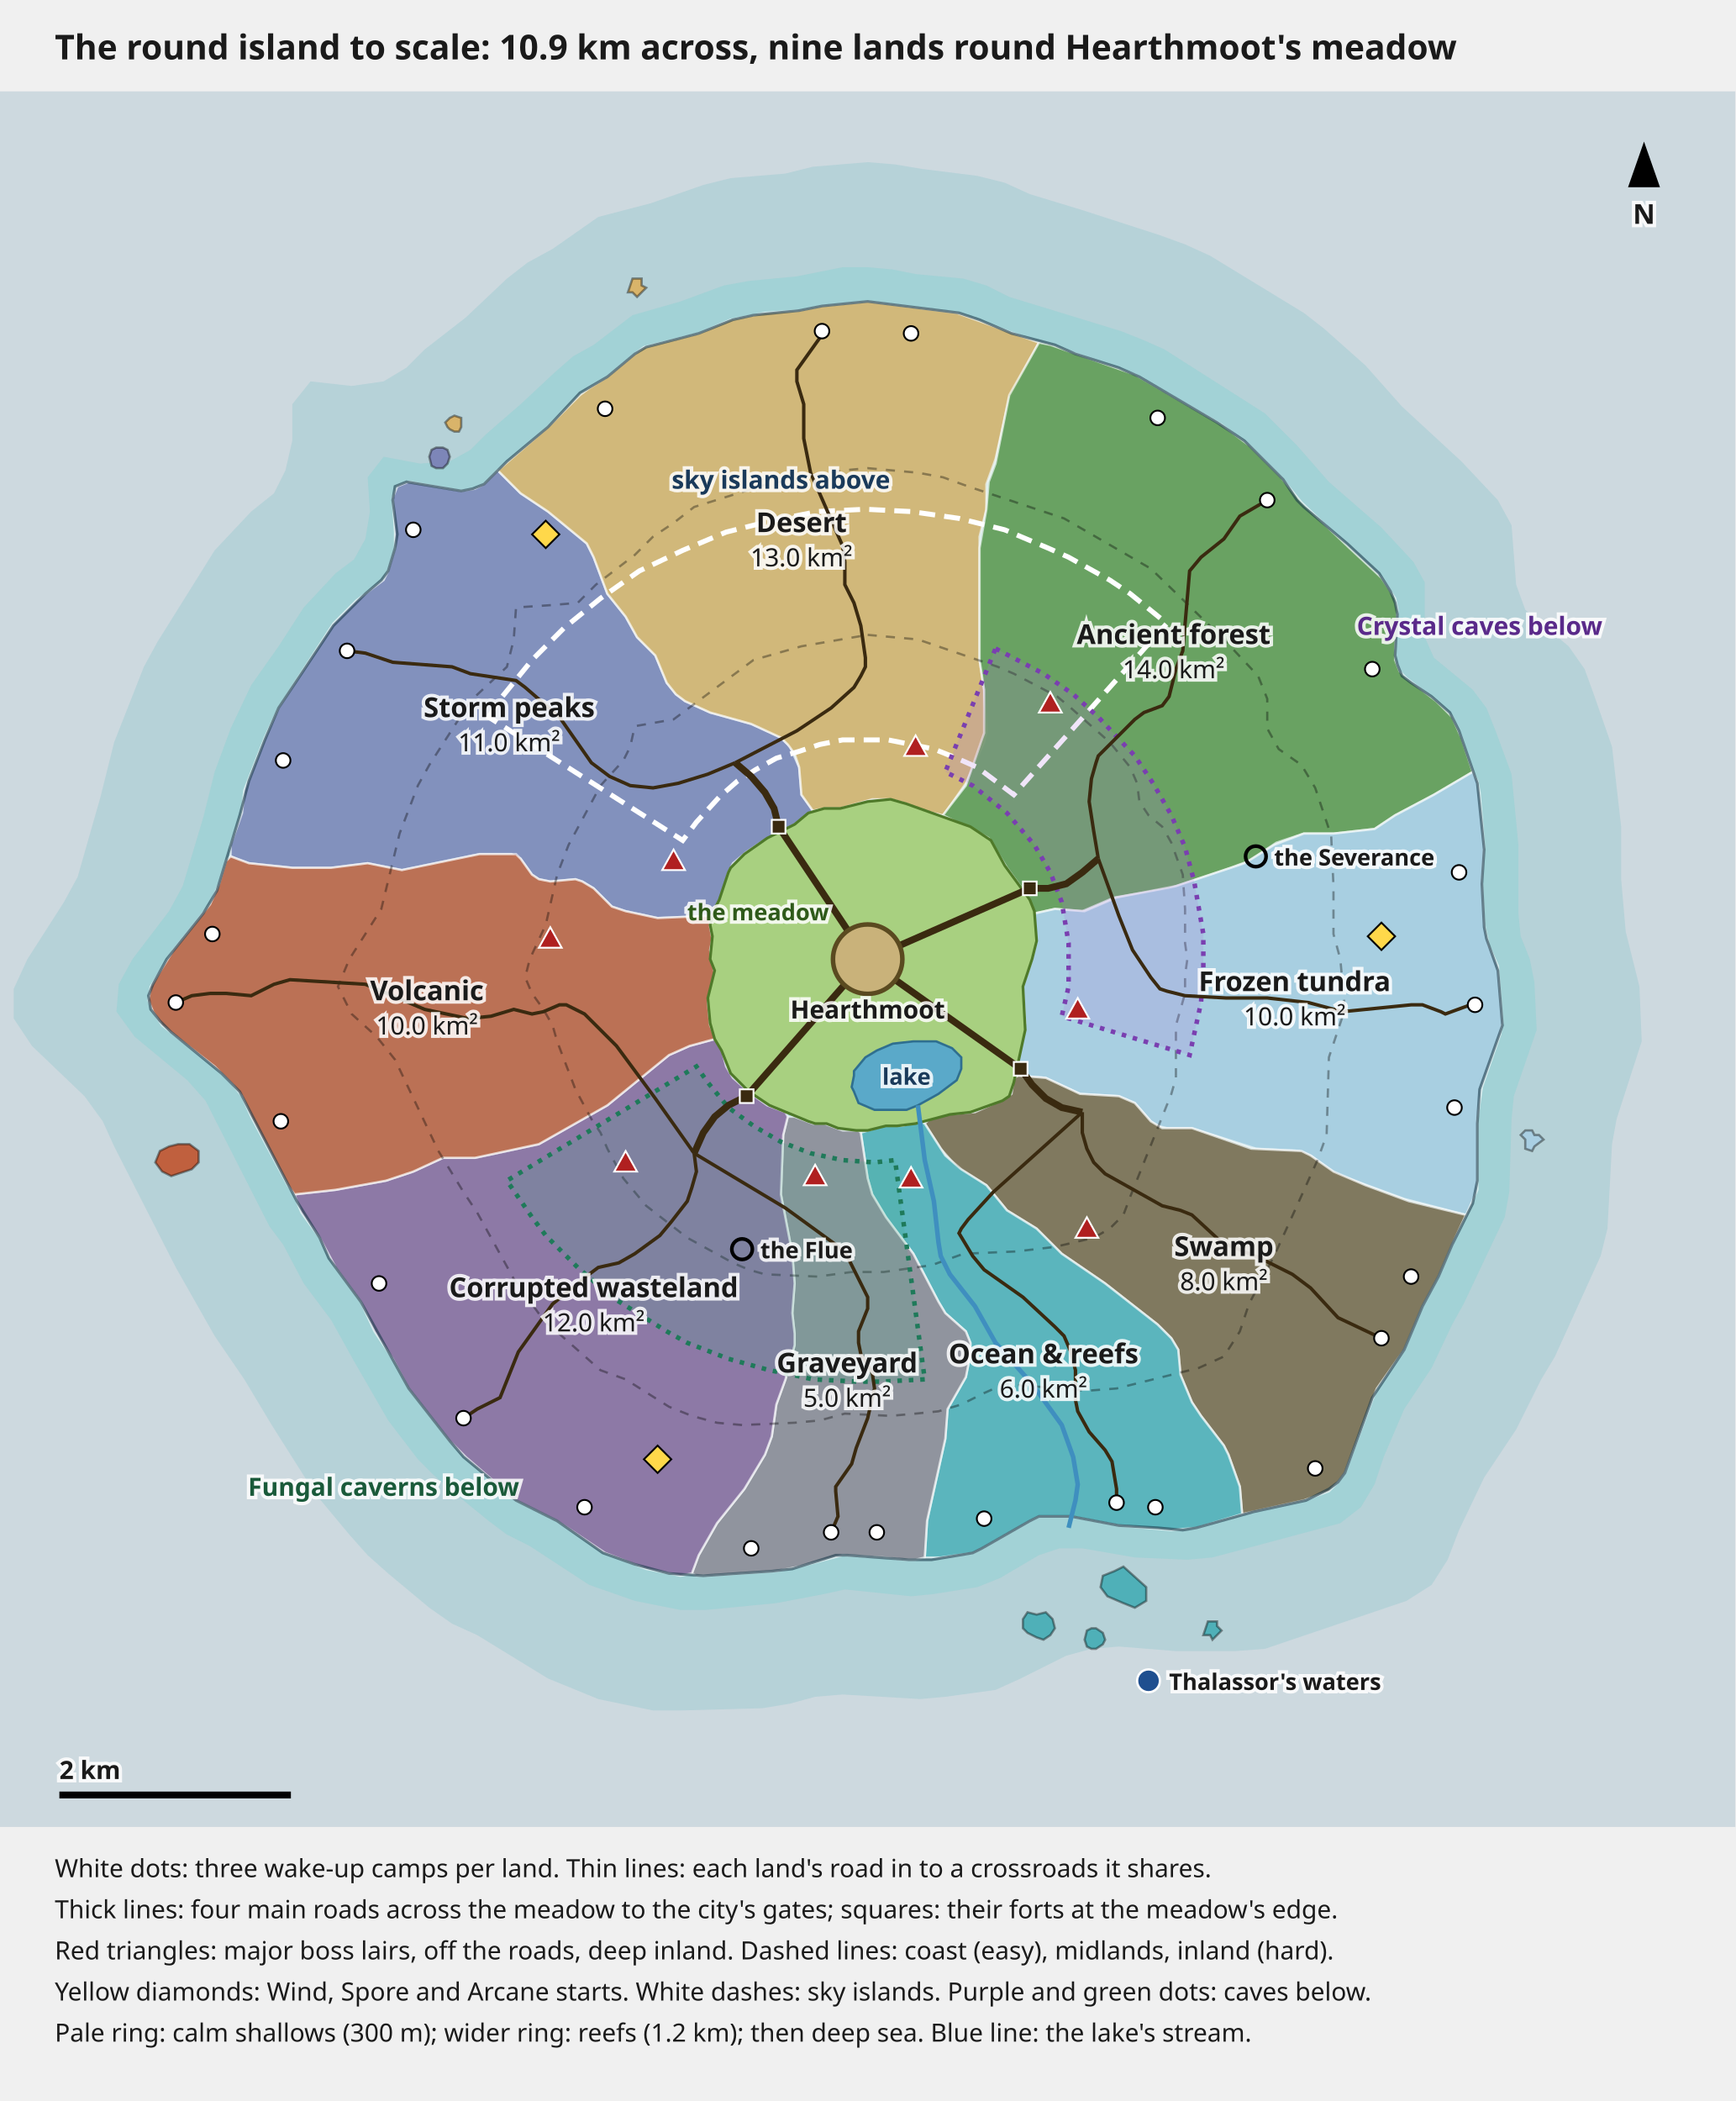
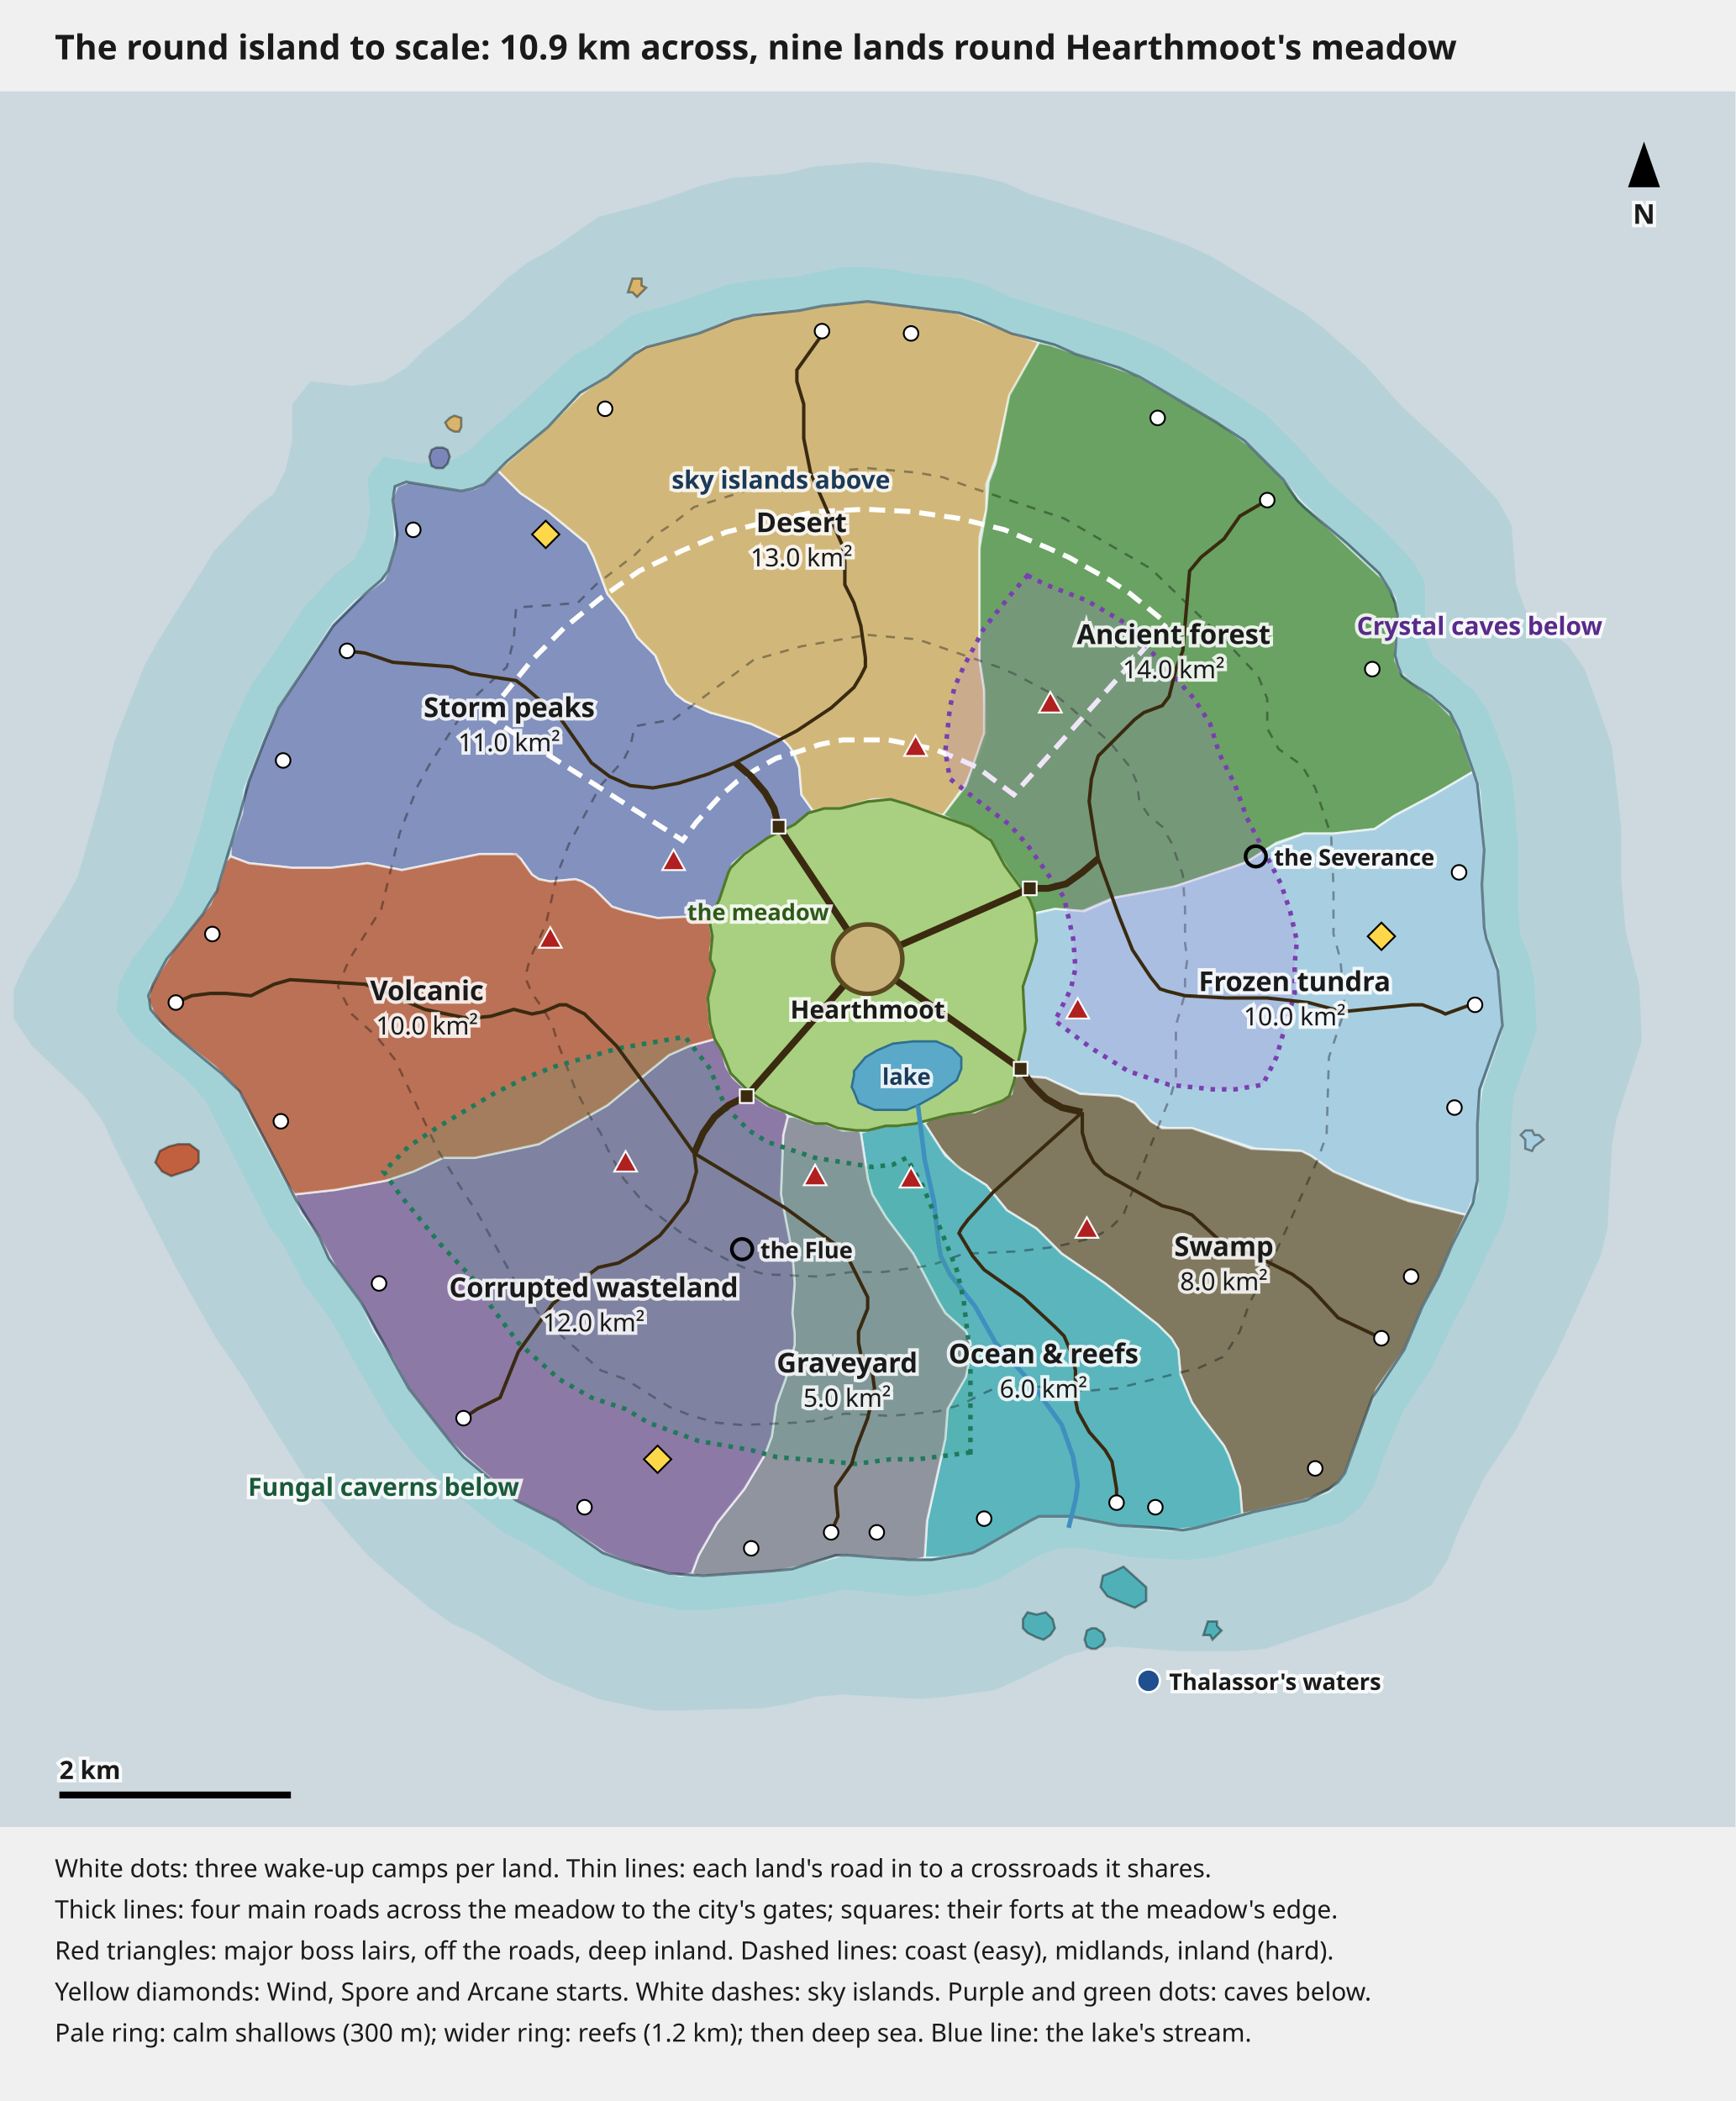
<svg xmlns="http://www.w3.org/2000/svg" viewBox="0 0 760 920" role="img" aria-label="The round island to scale: nine lands round Hearthmoot and its meadow" font-family="sans-serif">
  <rect x="0" y="40" width="760" height="760" fill="#2f6f8f" opacity="0.18" />
  <path d="M380,71L392,72L404,74L428,77L440,80L451,85L474,92L508,103L519,107L530,112L571,137L580,144L598,160L614,178L640,202L656,219L662,230L664,256L668,267L687,283L694,293L698,304L706,327L710,362L710,385L712,408L715,420L718,432L719,456L708,490L706,501L704,538L701,550L681,594L675,604L664,626L650,647L639,670L634,683L627,694L616,701L554,722L541,723L515,723L490,721L478,722L467,725L447,735L436,740L414,743L403,744L369,742L357,743L346,746L334,748L298,749L286,749L262,744L240,735L209,716L198,711L188,704L170,689L161,681L153,672L138,654L119,624L107,604L94,585L77,555L50,502L45,491L37,480L14,458L6,446L6,433L12,420L28,395L34,384L44,349L50,325L63,292L69,281L94,241L110,224L120,216L125,206L128,193L128,177L136,167L154,169L168,167L178,161L186,153L204,139L222,122L231,115L242,109L262,95L285,89L308,81L320,78L344,76L356,73L368,72L380,71Z" fill="#4fb0b8" opacity="0.18" />
  <path d="M380,117L391,118L401,120L422,122L432,125L442,130L491,145L501,149L510,153L554,181L568,195L582,211L605,231L619,246L624,255L624,279L628,288L645,302L651,310L655,320L662,339L665,370L665,400L666,410L670,420L672,430L673,451L663,480L662,490L661,522L659,533L650,552L641,571L636,580L627,599L615,617L606,638L602,650L596,660L587,667L531,682L520,683L497,682L474,678L464,678L455,681L438,691L428,695L409,698L399,699L370,696L361,698L340,702L309,705L298,705L288,703L278,701L258,694L232,677L222,672L214,666L198,653L190,646L183,639L170,622L155,596L145,578L133,562L124,545L118,537L90,482L82,473L59,454L51,443L52,431L58,420L74,399L80,388L89,358L94,338L101,319L110,300L122,283L133,266L147,251L155,245L160,236L162,224L161,209L168,200L184,203L197,202L206,197L213,190L228,177L243,163L251,156L260,151L277,138L298,132L317,125L328,123L349,121L359,119L369,117L380,117Z" fill="#7fd0d0" opacity="0.35" />
  <path d="M492,686L502,695L502,701L497,704L492,702L485,699L482,695L483,690L488,688Z" fill="#4fb0b8" stroke="#000000" stroke-opacity="0.4" />
  <path d="M454,707L458,706L461,709L462,713L460,716L457,718L454,717L450,715L448,713L448,709L450,706Z" fill="#4fb0b8" stroke="#000000" stroke-opacity="0.4" />
  <path d="M478,713L480,713L483,715L484,718L483,720L480,722L478,722L476,721L475,718L476,714Z" fill="#4fb0b8" stroke="#000000" stroke-opacity="0.4" />
  <path d="M531,710L533,710L533,712L535,714L531,718L530,716L527,716L529,710Z" fill="#4fb0b8" stroke="#000000" stroke-opacity="0.4" />
  <path d="M191,196L194,196L196,197L197,200L196,203L194,205L191,205L189,204L188,200L189,197Z" fill="#7d86b8" stroke="#000000" stroke-opacity="0.4" />
  <path d="M199,182L202,183L202,185L202,187L201,189L199,189L197,188L196,187L195,185L197,183Z" fill="#d9b46a" stroke="#000000" stroke-opacity="0.4" />
  <path d="M78,501L83,501L87,504L87,509L84,512L78,514L75,515L71,513L68,509L70,504L74,502Z" fill="#c0603e" stroke="#000000" stroke-opacity="0.4" />
  <path d="M671,495L672,497L674,497L676,499L672,502L671,504L668,503L668,499L666,497L668,495Z" fill="#a9cfe3" stroke="#000000" stroke-opacity="0.4" />
  <path d="M279,122L281,122L281,125L283,126L279,130L277,128L275,128L277,122Z" fill="#d9b46a" stroke="#000000" stroke-opacity="0.4" />
  <g>
    <path d="M311,401L288,402L274,399L268,397L260,389L255,386L252,385L241,386L236,385L233,383L228,376L224,374L210,374L176,381L161,378L145,380L128,380L109,378L101,375L101,370L106,356L107,346L116,323L122,310L146,273L156,263L168,254L170,250L173,240L173,233L172,218L174,213L179,211L202,215L208,214L212,212L218,206L228,216L240,224L257,238L260,244L266,260L274,270L279,279L287,287L292,299L296,304L300,307L311,312L329,317L342,323L346,327L350,336L351,348L356,355L348,361L333,369L327,373L321,378L319,382L316,392L312,401Z" fill="#7d86b8" opacity="0.85" stroke="#ffffff" stroke-width="1" stroke-opacity="0.7" />
  </g>
  <g>
    <path d="M356,355L351,348L350,336L348,330L345,326L342,323L329,317L311,312L300,307L296,304L292,299L287,287L279,279L274,270L266,260L260,244L257,238L240,224L228,216L218,206L240,187L254,173L258,170L266,165L278,155L282,152L306,146L320,140L335,137L350,136L360,134L380,132L419,137L455,150L442,174L436,201L432,212L432,223L429,235L429,244L429,275L429,289L431,302L432,320L431,325L423,343L416,353L413,357L404,355L397,352L390,350L382,350L375,352L368,354L361,354L356,355Z" fill="#d9b46a" opacity="0.85" stroke="#ffffff" stroke-width="1" stroke-opacity="0.7" />
  </g>
  <g>
    <path d="M413,357L416,353L423,344L431,321L431,302L429,289L429,240L432,223L433,211L436,203L442,173L455,150L460,151L497,164L535,186L547,195L561,209L570,220L591,240L605,253L611,262L612,267L611,284L611,289L613,294L616,297L629,307L636,314L640,323L645,338L628,348L611,357L602,363L584,365L571,365L559,369L547,377L539,380L512,389L488,393L474,399L462,398L453,400L449,391L441,380L433,367L424,362L419,360L415,358Z" fill="#5f9a4e" opacity="0.85" stroke="#ffffff" stroke-width="1" stroke-opacity="0.7" />
  </g>
  <g>
    <path d="M453,400L462,398L475,399L489,393L515,388L545,378L558,370L571,365L584,365L602,363L611,357L628,348L645,338L647,342L648,347L650,371L649,386L650,405L652,414L656,423L658,448L657,453L649,476L647,490L647,516L647,521L643,530L642,532L615,525L585,514L574,506L569,504L550,503L522,494L511,494L507,493L504,491L497,483L490,480L473,479L458,472L446,471L445,467L449,448L448,432L452,420L454,412L453,402Z" fill="#a9cfe3" opacity="0.85" stroke="#ffffff" stroke-width="1" stroke-opacity="0.7" />
  </g>
  <g>
    <path d="M446,471L458,472L473,479L490,480L497,483L504,491L509,494L522,494L548,503L570,504L574,506L584,513L598,519L617,526L642,532L636,545L630,559L623,572L615,591L603,608L601,613L589,645L586,649L582,653L571,657L544,663L543,651L538,637L536,633L526,620L522,614L517,602L516,591L513,586L507,580L484,562L465,549L454,538L441,530L432,519L419,511L412,503L405,492L407,490L414,488L427,487L438,482L443,479L444,472Z" fill="#7a6a4a" opacity="0.85" stroke="#ffffff" stroke-width="1" stroke-opacity="0.7" />
  </g>
  <g>
    <path d="M405,492L414,506L421,512L432,519L441,530L454,538L465,549L484,562L507,580L513,586L516,591L517,602L522,614L526,620L536,633L538,637L543,651L544,663L524,669L513,670L490,668L469,664L459,664L455,664L451,666L430,678L426,680L412,682L405,682L406,666L414,630L415,617L423,603L425,593L425,588L423,583L414,575L411,570L400,549L388,533L382,523L380,516L377,496L387,493L395,493L403,491Z" fill="#4fb0b8" opacity="0.85" stroke="#ffffff" stroke-width="1" stroke-opacity="0.7" />
  </g>
  <g>
    <path d="M377,496L380,516L382,523L388,533L400,549L411,570L414,575L423,583L425,588L425,593L423,603L415,617L414,630L406,666L405,682L401,683L396,683L387,682L369,681L350,686L340,688L310,690L305,690L303,689L306,681L314,667L326,652L335,637L338,629L340,615L344,604L348,589L348,584L347,575L348,562L347,549L342,523L343,497L345,489L348,489L356,492L361,492L369,495L376,495Z" fill="#8d8a94" opacity="0.85" stroke="#ffffff" stroke-width="1" stroke-opacity="0.7" />
  </g>
  <g>
    <path d="M345,489L343,497L342,523L347,549L348,562L347,575L348,584L348,589L344,604L340,615L338,629L335,637L326,652L314,667L306,681L303,689L298,690L283,687L265,680L244,666L226,657L204,638L197,631L179,608L172,595L164,583L158,570L147,555L140,542L132,531L130,526L129,523L147,521L169,517L181,513L194,507L208,507L236,501L266,484L293,462L302,458L313,455L316,459L318,467L321,472L329,479L336,484L344,487Z" fill="#8a6a9e" opacity="0.85" stroke="#ffffff" stroke-width="1" stroke-opacity="0.7" />
  </g>
  <g>
    <path d="M313,455L302,458L293,462L266,484L236,501L208,507L194,507L181,513L169,517L147,521L129,523L126,519L110,489L106,480L102,475L94,467L76,453L71,449L67,443L65,438L66,432L76,416L92,396L96,387L99,377L101,375L109,378L128,380L145,380L161,378L176,381L210,374L223,374L226,374L228,376L233,383L236,385L241,386L252,385L255,386L260,389L268,397L274,399L288,402L311,401L311,406L312,411L311,416L313,426L310,439L311,449L313,454Z" fill="#c0603e" opacity="0.85" stroke="#ffffff" stroke-width="1" stroke-opacity="0.7" />
  </g>
  <path d="M380,132L420,137L429,140L443,146L462,151L471,155L490,161L499,165L533,185L545,193L562,210L568,219L571,222L590,238L604,251L609,259L611,264L612,269L611,287L612,291L614,296L618,299L627,305L635,312L639,320L647,343L650,372L649,387L650,406L651,411L656,425L658,449L648,477L647,492L647,517L645,527L636,545L630,559L623,572L615,591L601,612L589,645L586,649L582,652L572,657L549,662L524,669L518,670L507,669L490,668L469,664L459,664L455,664L451,666L430,678L426,680L408,683L398,683L371,681L366,681L347,687L338,688L308,690L293,689L278,685L264,680L244,666L226,657L203,638L197,631L179,608L158,570L144,551L140,542L130,526L105,478L97,470L75,452L70,447L66,442L65,436L67,431L73,420L89,400L95,390L105,357L109,342L116,324L122,310L146,274L160,260L167,254L170,250L173,240L174,234L172,219L173,213L178,211L202,215L207,214L212,212L222,202L240,187L254,172L266,165L278,155L283,152L306,146L321,140L330,138L350,136L360,134L370,133L380,132Z" fill="none" stroke="#1a3a4a" stroke-width="1.2" stroke-opacity="0.6" />
  <path d="M380,278L402,280L437,292L444,295L463,305L469,310L486,325L495,336L498,343L499,351L503,357L509,362L513,369L518,383L519,398L519,413L520,420L519,427L519,435L515,449L515,472L513,479L495,524L492,532L486,538L479,542L462,546L445,548L422,549L408,554L401,555L387,557L373,557L358,559L335,558L328,556L321,553L301,542L283,528L273,516L266,503L263,496L259,490L252,477L244,456L242,449L238,442L233,435L230,428L232,420L239,405L244,383L249,370L263,344L273,333L276,327L278,318L295,315L330,289L351,283L380,278Z" fill="none" stroke="#000000" stroke-opacity="0.35" stroke-dasharray="4 4" />
  <path d="M380,205L402,207L413,209L424,213L466,227L504,249L536,280L551,296L555,306L555,319L560,328L570,335L576,345L583,366L584,388L584,409L587,420L589,442L582,463L581,497L577,508L568,528L558,550L547,571L543,583L536,594L525,599L489,608L476,609L440,606L431,610L421,615L411,618L401,619L390,620L370,619L359,622L348,623L325,624L314,623L303,620L293,616L274,604L263,600L246,585L238,578L225,560L209,531L203,522L192,504L173,464L165,454L154,444L148,432L153,420L167,398L175,365L183,344L188,335L206,307L222,292L225,280L226,266L241,265L253,264L261,256L278,243L286,235L295,229L304,222L336,212L369,206L380,205Z" fill="none" stroke="#000000" stroke-opacity="0.35" stroke-dasharray="4 4" />
  <g>
    <path d="M380,351L390,350L397,352L425,362L434,368L440,379L451,394L453,399L454,412L452,420L448,432L449,451L444,474L442,480L439,482L425,487L416,488L401,492L393,493L388,493L380,495L375,495L367,494L362,492L357,492L354,491L337,484L328,478L320,470L316,460L313,455L311,448L310,437L313,425L311,420L312,410L311,405L313,398L315,394L319,382L320,380L326,374L336,367L348,361L354,356L361,354L368,354L380,351Z" fill="#a8d080" stroke="#4f7a2a" stroke-width="1.2" />
    <path d="M374,478L376,483L383,486L397,486L402,484L411,479L419,473L421,468L421,463L417,459L410,456L400,456L391,457L384,460L379,463L374,469L374,471L373,476Z" fill="#5aa9c9" stroke="#2f6f8f" />
  </g>
  <path d="M402,484L405,508L409,526L411,544L412,550L416,558L427,572L436,588L452,606L465,624L470,638L472,650L471,657L468,669" fill="none" stroke="#3f8fbf" stroke-width="2" />
  <g>
    <path d="M214,314L220,305L233,289L247,275L263,262L280,250L299,241L318,233L338,228L358,224L379,223L399,224L420,227L440,232L459,240L468,244L486,254L495,260L511,273L444,348L436,342L428,336L419,332L409,328L399,326L389,324L379,324L369,324L359,326L350,329L340,332L331,337L323,342L315,349L305,360L299,368Z" fill="none" stroke="#ffffff" stroke-width="2.2" stroke-dasharray="7 4" />
  </g>
  <g>
-     <path d="M436,284L457,295L470,304L481,314L497,331L505,343L513,357L519,371L523,386L527,409L527,424L526,439L521,462L465,445L468,432L468,413L465,395L460,382L453,370L441,356L426,344L414,338Z" fill="#b06fe0" fill-opacity="0.18" stroke="#7a3fb0" stroke-width="2" stroke-dasharray="2 3" />
+     <path d="M450,252L458,256L476,263L493,273L523,306L530,317L534,330L541,344L546,358L561,387L565,399L568,412L567,422L567,435L559,463L556,469L553,475L541,477L531,477L512,475L503,472L494,469L486,464L478,459L462,447L469,433L471,424L470,411L466,393L450,370L442,361L430,352L416,341L414,329L416,310L418,301L422,292L431,275L443,260Z" fill="#b06fe0" fill-opacity="0.18" stroke="#7a3fb0" stroke-width="2" stroke-dasharray="2 3" />
  </g>
  <g>
-     <path d="M405,604L386,605L376,605L356,604L347,602L337,600L319,595L301,588L292,583L276,573L268,568L253,555L239,541L233,533L222,517L305,467L310,474L319,485L330,493L342,500L355,505L369,508L383,509L392,508Z" fill="#3fb08a" fill-opacity="0.18" stroke="#1f7a5a" stroke-width="2" stroke-dasharray="2 3" />
+     <path d="M425,636L402,639L390,639L375,641L340,638L329,635L306,631L295,627L284,623L274,617L259,612L245,604L227,588L215,572L209,562L193,545L175,523L168,513L179,502L191,494L216,479L230,472L243,467L257,463L271,459L300,454L311,468L317,483L319,486L328,495L336,500L357,507L382,511L391,510L397,507L404,519L409,531L419,556L422,569L425,595L425,622Z" fill="#3fb08a" fill-opacity="0.18" stroke="#1f7a5a" stroke-width="2" stroke-dasharray="2 3" />
  </g>
  <path d="M152,285L160,286L172,290L198,292L206,295L226,298L230,301L245,314L259,334L267,340L276,344L286,345L297,343L310,339L322,334" fill="none" stroke="#3a2a10" stroke-width="1.5" />
  <path d="M360,145L359,148L349,162L349,167L352,177L352,192L355,207L369,239L370,246L370,256L374,264L377,274L379,288L379,292L377,296L374,301L364,310L349,320L322,334" fill="none" stroke="#3a2a10" stroke-width="1.5" />
  <path d="M555,219L543,226L536,236L526,244L521,250L518,285L515,293L512,305L509,309L501,312L497,315L481,331L480,334L478,341L477,351L479,364L481,376" fill="none" stroke="#3a2a10" stroke-width="1.5" />
  <path d="M646,440L644,440L633,444L631,443L623,440L618,440L608,441L598,442L588,443L573,439L555,437L537,437L519,436L511,434L508,433L504,428L496,416L490,401L481,376" fill="none" stroke="#3a2a10" stroke-width="1.5" />
  <path d="M605,586L586,577L574,564L566,558L552,551L535,544L522,532L517,530L509,528L484,514L479,509L476,503L474,496L474,487" fill="none" stroke="#3a2a10" stroke-width="1.5" />
  <path d="M489,658L489,652L487,640L484,635L477,627L472,618L471,613L471,600L469,592L466,585L462,581L448,568L431,556L426,550L420,540L421,538L424,534L435,522L474,487" fill="none" stroke="#3a2a10" stroke-width="1.5" />
  <path d="M364,671L367,664L366,653L366,651L373,641L375,634L380,621L383,608L382,601L377,593L376,588L376,583L380,573L380,568L371,550L366,545L344,529L304,505" fill="none" stroke="#3a2a10" stroke-width="1.5" />
  <path d="M203,621L209,617L217,613L219,612L223,602L227,592L242,571L258,558L262,555L271,553L278,549L289,541L294,535L301,526L303,520L305,513L304,505" fill="none" stroke="#3a2a10" stroke-width="1.5" />
  <path d="M77,439L84,436L92,435L99,435L110,436L120,431L127,429L160,431L186,442L205,446L215,445L225,442L233,444L238,443L245,440L248,440L256,444L270,458L287,481L304,505" fill="none" stroke="#3a2a10" stroke-width="1.5" />
  <path d="M322,334L329,340L335,347L339,354L341,362L371,407" fill="none" stroke="#3a2a10" stroke-width="3" />
  <path d="M481,376L474,382L467,387L459,389L451,389L394,414" fill="none" stroke="#3a2a10" stroke-width="3" />
  <path d="M474,487L465,485L458,481L452,475L447,468L392,429" fill="none" stroke="#3a2a10" stroke-width="3" />
  <path d="M304,505L308,496L313,489L319,484L327,480L370,431" fill="none" stroke="#3a2a10" stroke-width="3" />
  <g>
    <circle cx="380" cy="420" r="15.2" fill="#c9b27a" stroke="#5a4a20" stroke-width="2" />
  </g>
  <circle cx="124" cy="333" r="3.2" fill="#ffffff" stroke="#000000" stroke-width="0.8" />
  <circle cx="152" cy="285" r="3.2" fill="#ffffff" stroke="#000000" stroke-width="0.8" />
  <circle cx="181" cy="232" r="3.2" fill="#ffffff" stroke="#000000" stroke-width="0.8" />
  <path d="M295,372L300,381L290,381Z" fill="#b02020" stroke="#ffffff" stroke-width="0.8" />
  <circle cx="265" cy="179" r="3.2" fill="#ffffff" stroke="#000000" stroke-width="0.8" />
  <circle cx="360" cy="145" r="3.2" fill="#ffffff" stroke="#000000" stroke-width="0.8" />
  <circle cx="399" cy="146" r="3.2" fill="#ffffff" stroke="#000000" stroke-width="0.8" />
  <path d="M401,322L406,331L396,331Z" fill="#b02020" stroke="#ffffff" stroke-width="0.8" />
  <circle cx="507" cy="183" r="3.2" fill="#ffffff" stroke="#000000" stroke-width="0.8" />
  <circle cx="555" cy="219" r="3.2" fill="#ffffff" stroke="#000000" stroke-width="0.8" />
  <circle cx="601" cy="293" r="3.2" fill="#ffffff" stroke="#000000" stroke-width="0.8" />
  <path d="M460,303L465,312L455,312Z" fill="#b02020" stroke="#ffffff" stroke-width="0.8" />
  <circle cx="639" cy="382" r="3.2" fill="#ffffff" stroke="#000000" stroke-width="0.8" />
  <circle cx="646" cy="440" r="3.2" fill="#ffffff" stroke="#000000" stroke-width="0.8" />
  <circle cx="637" cy="485" r="3.2" fill="#ffffff" stroke="#000000" stroke-width="0.8" />
  <path d="M472,437L477,446L467,446Z" fill="#b02020" stroke="#ffffff" stroke-width="0.8" />
  <circle cx="618" cy="559" r="3.2" fill="#ffffff" stroke="#000000" stroke-width="0.8" />
  <circle cx="605" cy="586" r="3.2" fill="#ffffff" stroke="#000000" stroke-width="0.8" />
  <circle cx="576" cy="643" r="3.2" fill="#ffffff" stroke="#000000" stroke-width="0.8" />
  <path d="M476,533L481,542L471,542Z" fill="#b02020" stroke="#ffffff" stroke-width="0.8" />
  <circle cx="506" cy="660" r="3.2" fill="#ffffff" stroke="#000000" stroke-width="0.8" />
  <circle cx="489" cy="658" r="3.2" fill="#ffffff" stroke="#000000" stroke-width="0.8" />
  <circle cx="431" cy="665" r="3.2" fill="#ffffff" stroke="#000000" stroke-width="0.8" />
  <path d="M399,511L404,520L394,520Z" fill="#b02020" stroke="#ffffff" stroke-width="0.8" />
  <circle cx="384" cy="671" r="3.2" fill="#ffffff" stroke="#000000" stroke-width="0.8" />
  <circle cx="364" cy="671" r="3.2" fill="#ffffff" stroke="#000000" stroke-width="0.8" />
  <circle cx="329" cy="678" r="3.2" fill="#ffffff" stroke="#000000" stroke-width="0.8" />
  <path d="M357,510L362,519L352,519Z" fill="#b02020" stroke="#ffffff" stroke-width="0.8" />
  <circle cx="256" cy="660" r="3.2" fill="#ffffff" stroke="#000000" stroke-width="0.8" />
  <circle cx="203" cy="621" r="3.2" fill="#ffffff" stroke="#000000" stroke-width="0.8" />
  <circle cx="166" cy="562" r="3.2" fill="#ffffff" stroke="#000000" stroke-width="0.8" />
  <path d="M274,504L279,513L269,513Z" fill="#b02020" stroke="#ffffff" stroke-width="0.8" />
  <circle cx="123" cy="491" r="3.2" fill="#ffffff" stroke="#000000" stroke-width="0.8" />
  <circle cx="77" cy="439" r="3.2" fill="#ffffff" stroke="#000000" stroke-width="0.8" />
  <circle cx="93" cy="409" r="3.2" fill="#ffffff" stroke="#000000" stroke-width="0.8" />
  <path d="M241,406L246,415L236,415Z" fill="#b02020" stroke="#ffffff" stroke-width="0.8" />
  <rect x="338" y="359" width="6" height="6" fill="#3a2a10" stroke="#ffffff" stroke-width="0.8" />
  <rect x="448" y="386" width="6" height="6" fill="#3a2a10" stroke="#ffffff" stroke-width="0.8" />
  <rect x="444" y="465" width="6" height="6" fill="#3a2a10" stroke="#ffffff" stroke-width="0.8" />
  <rect x="324" y="477" width="6" height="6" fill="#3a2a10" stroke="#ffffff" stroke-width="0.8" />
  <circle cx="550" cy="375" r="4.5" fill="none" stroke="#000000" stroke-width="1.6" />
  <circle cx="325" cy="547" r="4.5" fill="none" stroke="#000000" stroke-width="1.6" />
  <path d="M239,228L245,234L239,240L233,234Z" fill="#ffd84a" stroke="#000000" stroke-width="0.8" />
  <path d="M288,633L294,639L288,645L282,639Z" fill="#ffd84a" stroke="#000000" stroke-width="0.8" />
  <path d="M605,404L611,410L605,416L599,410Z" fill="#ffd84a" stroke="#000000" stroke-width="0.8" />
  <circle cx="503" cy="736" r="5" fill="#1f4f8f" stroke="#ffffff" />
  <line x1="26" y1="786" x2="127.4" y2="786" stroke="#000000" stroke-width="3" />
  <path d="M720,62L727,82L713,82Z" fill="#000000" />
  <text x="24" y="26" font-size="15" font-weight="600" text-anchor="start" fill="#1a1a1a">The round island to scale: 10.9 km across, nine lands round Hearthmoot's meadow</text>
  <text x="223" y="314" font-size="12" font-weight="700" text-anchor="middle" fill="#1a1a1a" stroke="#ffffff" stroke-width="3" stroke-opacity="0.85" paint-order="stroke">Storm peaks</text>
  <text x="223" y="329" font-size="11" font-weight="400" text-anchor="middle" fill="#1a1a1a" stroke="#ffffff" stroke-width="3" stroke-opacity="0.85" paint-order="stroke">11.0 km²</text>
  <text x="351" y="233" font-size="12" font-weight="700" text-anchor="middle" fill="#1a1a1a" stroke="#ffffff" stroke-width="3" stroke-opacity="0.85" paint-order="stroke">Desert</text>
  <text x="351" y="248" font-size="11" font-weight="400" text-anchor="middle" fill="#1a1a1a" stroke="#ffffff" stroke-width="3" stroke-opacity="0.85" paint-order="stroke">13.0 km²</text>
  <text x="514" y="282" font-size="12" font-weight="700" text-anchor="middle" fill="#1a1a1a" stroke="#ffffff" stroke-width="3" stroke-opacity="0.85" paint-order="stroke">Ancient forest</text>
  <text x="514" y="297" font-size="11" font-weight="400" text-anchor="middle" fill="#1a1a1a" stroke="#ffffff" stroke-width="3" stroke-opacity="0.85" paint-order="stroke">14.0 km²</text>
  <text x="567" y="434" font-size="12" font-weight="700" text-anchor="middle" fill="#1a1a1a" stroke="#ffffff" stroke-width="3" stroke-opacity="0.85" paint-order="stroke">Frozen tundra</text>
  <text x="567" y="449" font-size="11" font-weight="400" text-anchor="middle" fill="#1a1a1a" stroke="#ffffff" stroke-width="3" stroke-opacity="0.85" paint-order="stroke">10.0 km²</text>
  <text x="536" y="550" font-size="12" font-weight="700" text-anchor="middle" fill="#1a1a1a" stroke="#ffffff" stroke-width="3" stroke-opacity="0.85" paint-order="stroke">Swamp</text>
  <text x="536" y="565" font-size="11" font-weight="400" text-anchor="middle" fill="#1a1a1a" stroke="#ffffff" stroke-width="3" stroke-opacity="0.85" paint-order="stroke">8.0 km²</text>
  <text x="457" y="597" font-size="12" font-weight="700" text-anchor="middle" fill="#1a1a1a" stroke="#ffffff" stroke-width="3" stroke-opacity="0.85" paint-order="stroke">Ocean &amp; reefs</text>
  <text x="457" y="612" font-size="11" font-weight="400" text-anchor="middle" fill="#1a1a1a" stroke="#ffffff" stroke-width="3" stroke-opacity="0.85" paint-order="stroke">6.0 km²</text>
  <text x="371" y="601" font-size="12" font-weight="700" text-anchor="middle" fill="#1a1a1a" stroke="#ffffff" stroke-width="3" stroke-opacity="0.85" paint-order="stroke">Graveyard</text>
  <text x="371" y="616" font-size="11" font-weight="400" text-anchor="middle" fill="#1a1a1a" stroke="#ffffff" stroke-width="3" stroke-opacity="0.85" paint-order="stroke">5.0 km²</text>
  <text x="260" y="568" font-size="12" font-weight="700" text-anchor="middle" fill="#1a1a1a" stroke="#ffffff" stroke-width="3" stroke-opacity="0.85" paint-order="stroke">Corrupted wasteland</text>
  <text x="260" y="583" font-size="11" font-weight="400" text-anchor="middle" fill="#1a1a1a" stroke="#ffffff" stroke-width="3" stroke-opacity="0.85" paint-order="stroke">12.0 km²</text>
  <text x="187" y="438" font-size="12" font-weight="700" text-anchor="middle" fill="#1a1a1a" stroke="#ffffff" stroke-width="3" stroke-opacity="0.85" paint-order="stroke">Volcanic</text>
  <text x="187" y="453" font-size="11" font-weight="400" text-anchor="middle" fill="#1a1a1a" stroke="#ffffff" stroke-width="3" stroke-opacity="0.85" paint-order="stroke">10.0 km²</text>
  <text x="380" y="446" font-size="11" font-weight="700" text-anchor="middle" fill="#1a1a1a" stroke="#ffffff" stroke-width="3" stroke-opacity="0.85" paint-order="stroke">Hearthmoot</text>
  <text x="332" y="403" font-size="10" font-weight="600" text-anchor="middle" fill="#2f5a1a" stroke="#ffffff" stroke-width="3" stroke-opacity="0.85" paint-order="stroke">the meadow</text>
  <text x="397" y="475" font-size="10" font-weight="600" text-anchor="middle" fill="#1a3a5a" stroke="#ffffff" stroke-width="3" stroke-opacity="0.85" paint-order="stroke">lake</text>
  <text x="342" y="214" font-size="11" font-weight="600" text-anchor="middle" fill="#1a3a5a" stroke="#ffffff" stroke-width="3" stroke-opacity="0.85" paint-order="stroke">sky islands above</text>
  <text x="648" y="278" font-size="11" font-weight="700" text-anchor="middle" fill="#5a2a8a" stroke="#ffffff" stroke-width="3" stroke-opacity="0.85" paint-order="stroke">Crystal caves below</text>
  <text x="168" y="655" font-size="11" font-weight="700" text-anchor="middle" fill="#1a5a3a" stroke="#ffffff" stroke-width="3" stroke-opacity="0.85" paint-order="stroke">Fungal caverns below</text>
  <text x="558" y="379" font-size="10" font-weight="600" text-anchor="start" fill="#1a1a1a" stroke="#ffffff" stroke-width="3" stroke-opacity="0.85" paint-order="stroke">the Severance</text>
  <text x="333" y="551" font-size="10" font-weight="600" text-anchor="start" fill="#1a1a1a" stroke="#ffffff" stroke-width="3" stroke-opacity="0.85" paint-order="stroke">the Flue</text>
  <text x="512" y="740" font-size="10" font-weight="600" text-anchor="start" fill="#1a1a1a" stroke="#ffffff" stroke-width="3" stroke-opacity="0.85" paint-order="stroke">Thalassor's waters</text>
  <text x="26" y="779" font-size="11" font-weight="600" text-anchor="start" fill="#1a1a1a" stroke="#ffffff" stroke-width="3" stroke-opacity="0.85" paint-order="stroke">2 km</text>
  <text x="720" y="98" font-size="12" font-weight="700" text-anchor="middle" fill="#1a1a1a" stroke="#ffffff" stroke-width="3" stroke-opacity="0.85" paint-order="stroke">N</text>
  <text x="24" y="822" font-size="11" font-weight="400" text-anchor="start" fill="#1a1a1a">White dots: three wake-up camps per land. Thin lines: each land's road in to a crossroads it shares.</text>
  <text x="24" y="840" font-size="11" font-weight="400" text-anchor="start" fill="#1a1a1a">Thick lines: four main roads across the meadow to the city's gates; squares: their forts at the meadow's edge.</text>
  <text x="24" y="858" font-size="11" font-weight="400" text-anchor="start" fill="#1a1a1a">Red triangles: major boss lairs, off the roads, deep inland. Dashed lines: coast (easy), midlands, inland (hard).</text>
  <text x="24" y="876" font-size="11" font-weight="400" text-anchor="start" fill="#1a1a1a">Yellow diamonds: Wind, Spore and Arcane starts. White dashes: sky islands. Purple and green dots: caves below.</text>
  <text x="24" y="894" font-size="11" font-weight="400" text-anchor="start" fill="#1a1a1a">Pale ring: calm shallows (300 m); wider ring: reefs (1.2 km); then deep sea. Blue line: the lake's stream.</text>
</svg>
